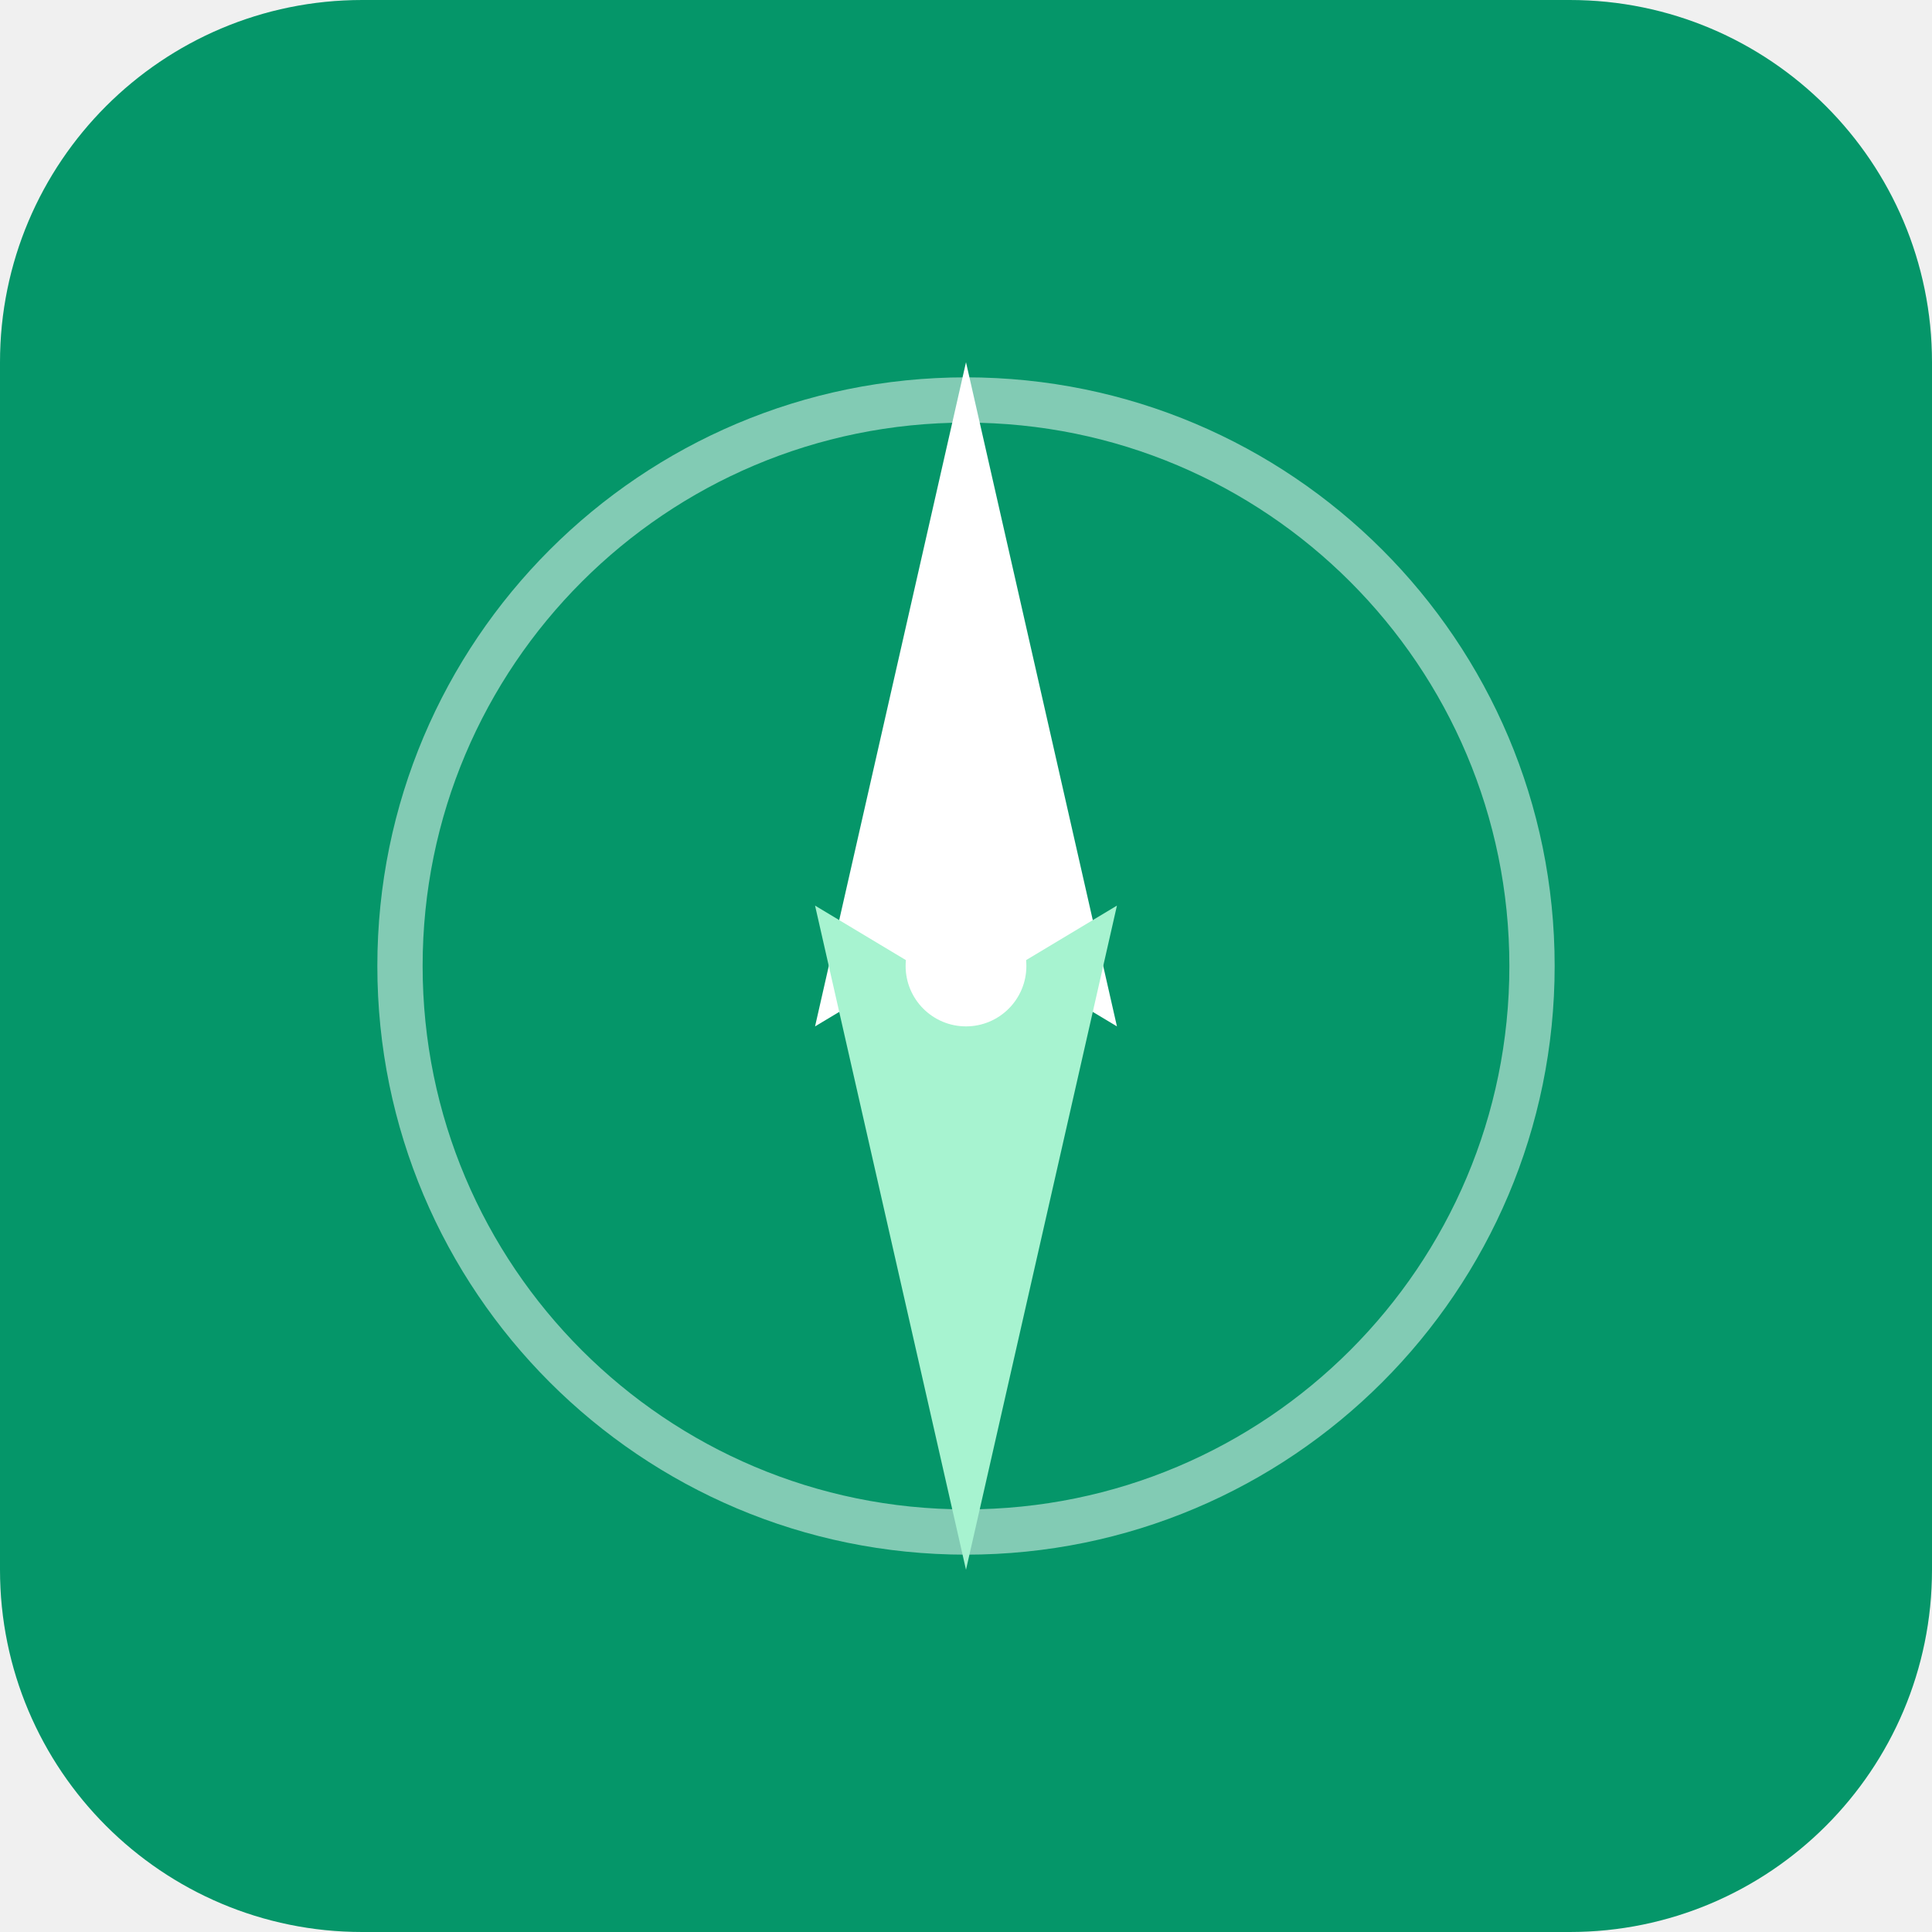
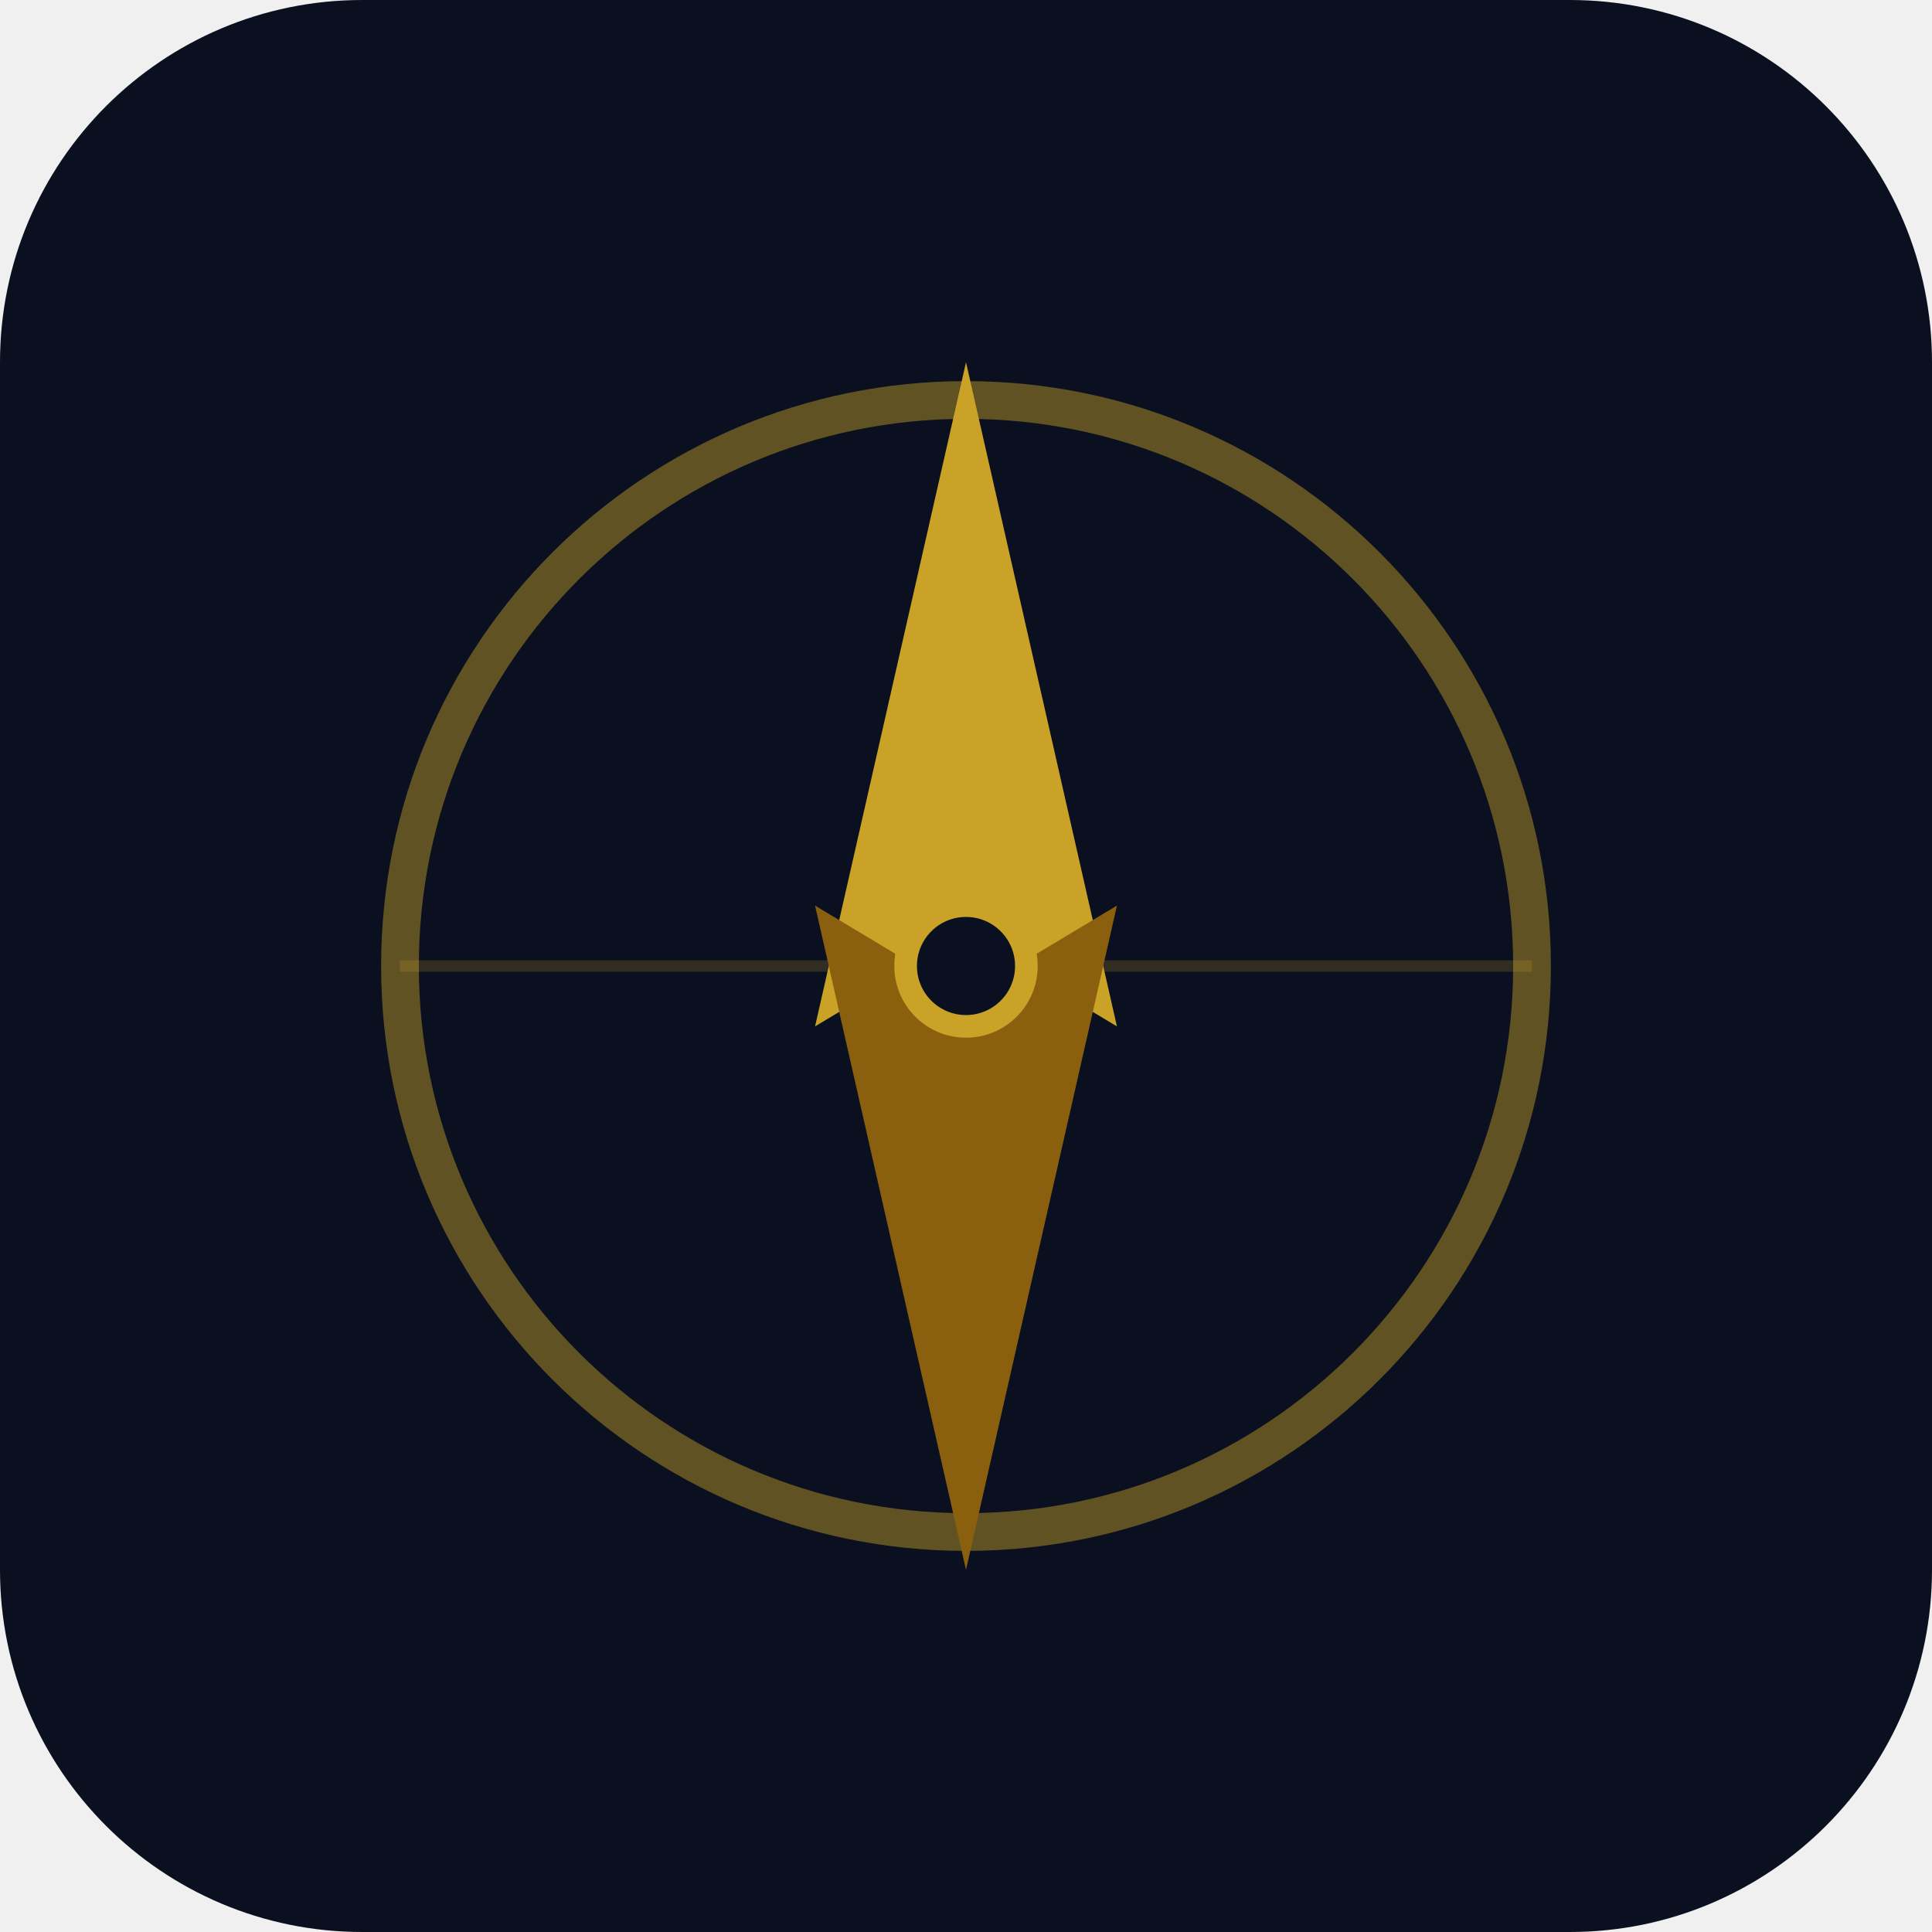
<svg xmlns="http://www.w3.org/2000/svg" viewBox="0 0 512 512" width="512" height="512">
-   <rect width="512" height="512" rx="96" fill="#059669" />
-   <circle cx="256" cy="256" r="150" fill="none" stroke="#ffffff" stroke-width="12" opacity="0.5" />
-   <polygon points="256,96 296,272 256,248 216,272" fill="#ffffff" />
-   <polygon points="256,416 296,240 256,264 216,240" fill="#a7f3d0" />
-   <circle cx="256" cy="256" r="16" fill="#ffffff" />
+   <rect width="512" height="512" rx="96" fill="#0b1020" />
+   <circle cx="256" cy="256" r="150" fill="none" stroke="#c9a227" stroke-width="10" opacity="0.45" />
+   <path d="M256 106 V406 M106 256 H406" stroke="#c9a227" stroke-width="3" opacity="0.2" />
+   <polygon points="256,96 296,272 256,248 216,272" fill="#c9a227" />
+   <polygon points="256,416 296,240 256,264 216,240" fill="#8a600f" />
+   <circle cx="256" cy="256" r="16" fill="#0b1020" stroke="#c9a227" stroke-width="6" />
</svg>
